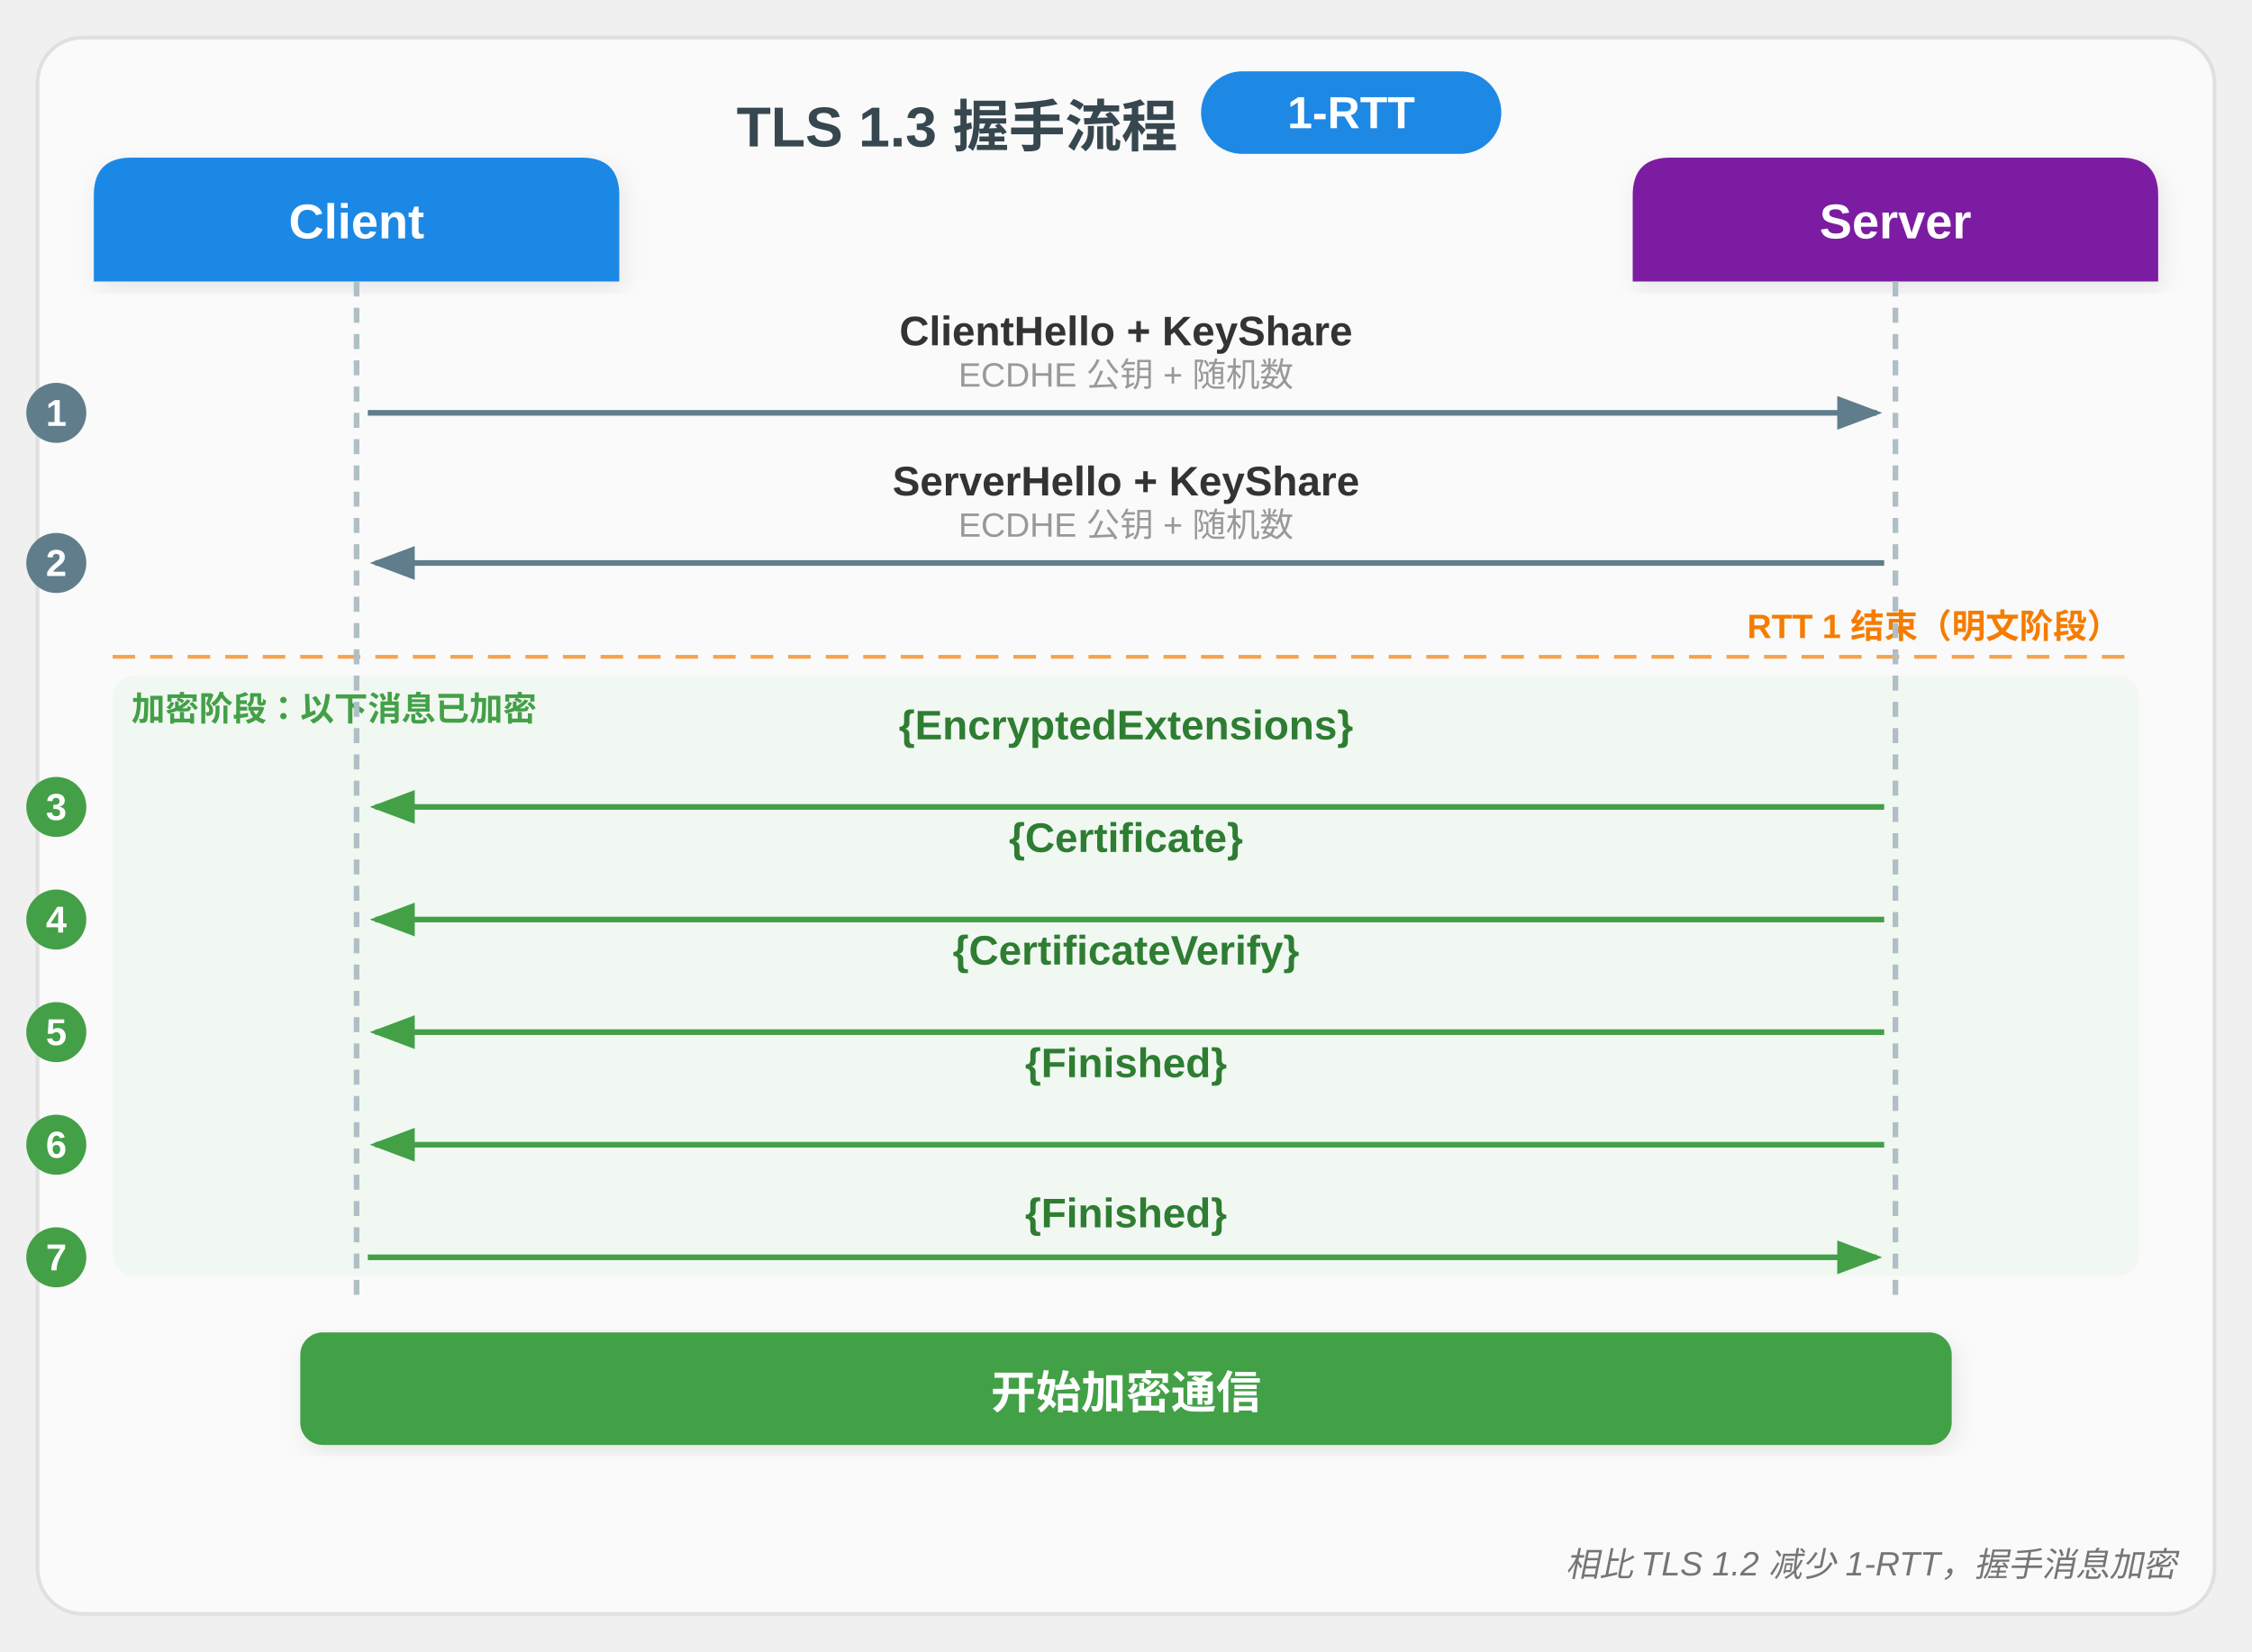
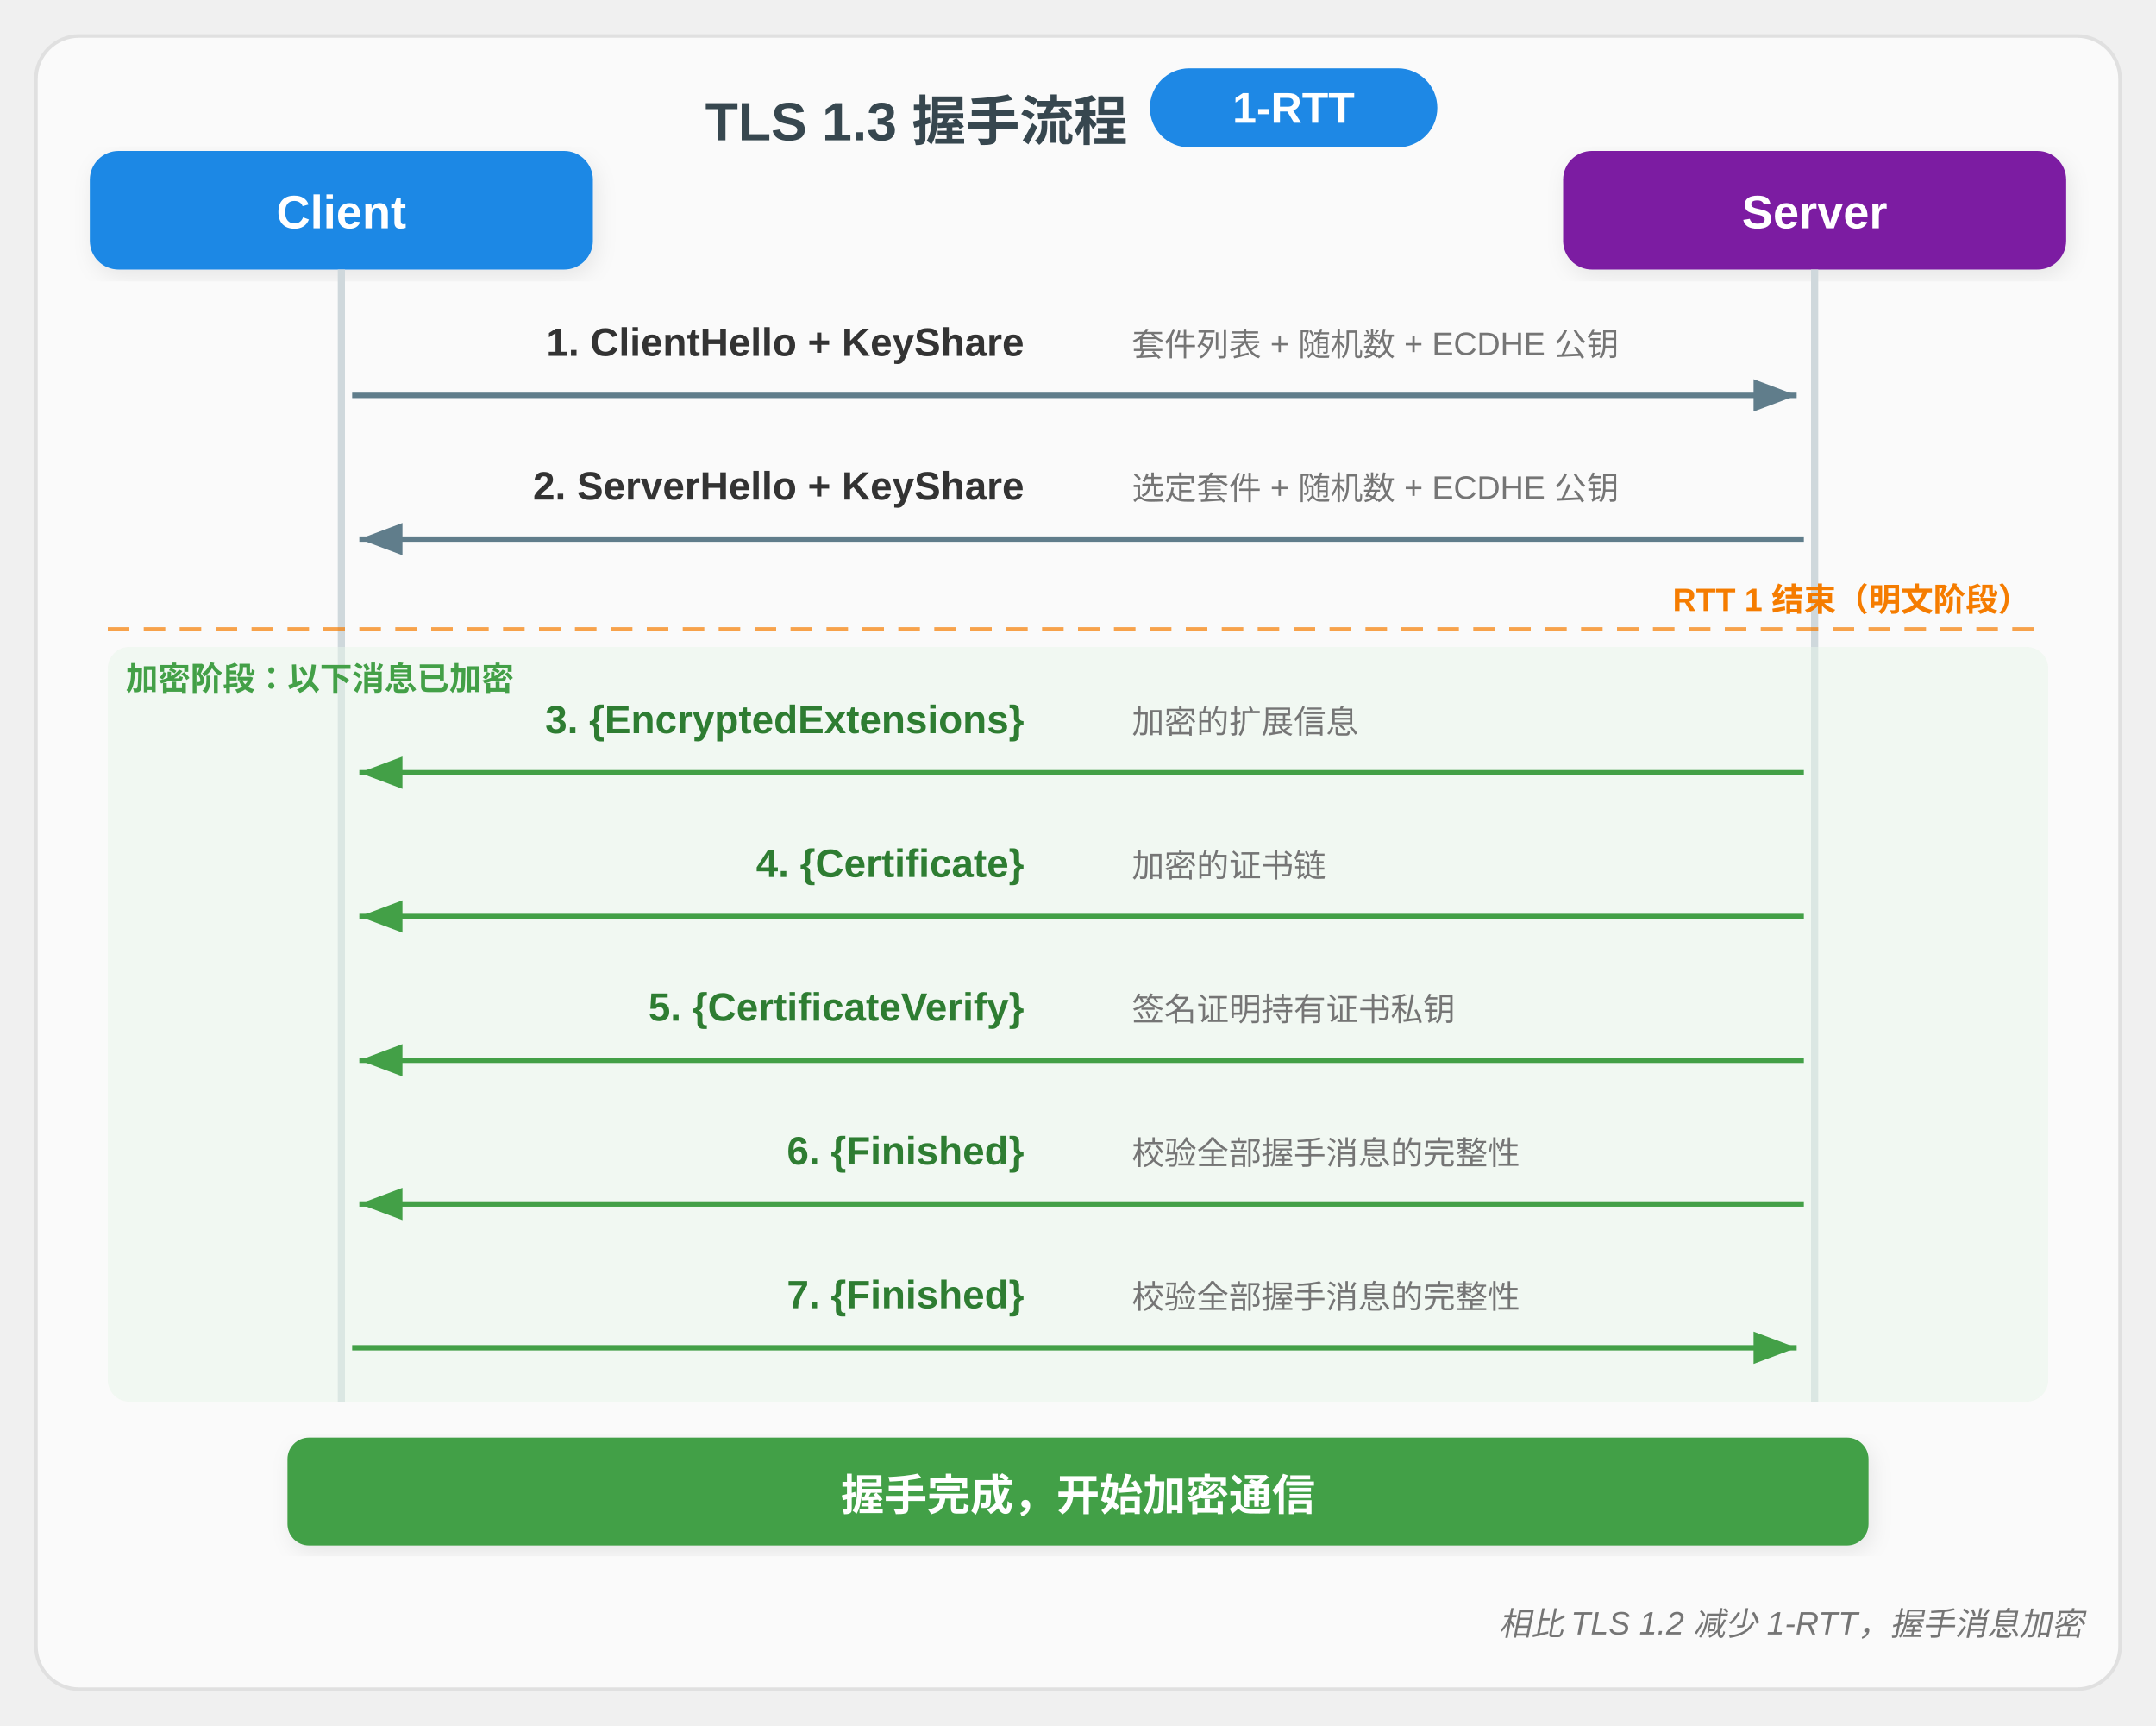
- <svg xmlns="http://www.w3.org/2000/svg" viewBox="0 0 600 440" font-family="'Segoe UI',Arial,sans-serif">
+ <svg xmlns="http://www.w3.org/2000/svg" viewBox="0 0 600 480" font-family="'Segoe UI',Arial,sans-serif">
  <defs>
-     <filter id="shadow1">
+     <filter id="shadow" x="-10%" y="-10%" width="120%" height="120%">
      <feDropShadow dx="1" dy="2" flood-color="#000" flood-opacity="0.08" stdDeviation="3" />
    </filter>
-     <marker id="arrowGray" markerWidth="8" markerHeight="6" refX="7" refY="3" orient="auto">
+     <marker id="arrowGray" markerWidth="8" markerHeight="6" refX="8" refY="3" orient="auto">
      <path d="M0,0 L8,3 L0,6Z" fill="#607D8B" />
    </marker>
-     <marker id="arrowGreen" markerWidth="8" markerHeight="6" refX="7" refY="3" orient="auto">
+     <marker id="arrowGreen" markerWidth="8" markerHeight="6" refX="8" refY="3" orient="auto">
      <path d="M0,0 L8,3 L0,6Z" fill="#43A047" />
    </marker>
  </defs>
-   <rect x="10" y="10" width="580" height="420" rx="12" fill="#FAFAFA" stroke="#E0E0E0" stroke-width="1" />
+   <rect x="10" y="10" width="580" height="460" rx="12" fill="#FAFAFA" stroke="#E0E0E0" stroke-width="1" />
  <text x="255" y="30" text-anchor="middle" dominant-baseline="central" font-size="15" font-weight="bold" fill="#37474F">TLS 1.3 握手流程</text>
  <rect x="320" y="19" width="80" height="22" rx="11" fill="#1E88E5" />
  <text x="360" y="30" text-anchor="middle" dominant-baseline="central" font-size="12" font-weight="bold" fill="#FFF">1-RTT</text>
-   <rect x="30" y="180" width="540" height="160" rx="6" fill="#E8F5E9" opacity="0.5" />
+   <rect x="25" y="42" width="140" height="33" rx="8" fill="#1E88E5" filter="url(#shadow)" />
+   <text x="95" y="59" text-anchor="middle" dominant-baseline="central" font-size="13" font-weight="bold" fill="#FFF">Client</text>
+   <rect x="435" y="42" width="140" height="33" rx="8" fill="#7B1FA2" filter="url(#shadow)" />
+   <text x="505" y="59" text-anchor="middle" dominant-baseline="central" font-size="13" font-weight="bold" fill="#FFF">Server</text>
+   <line x1="95" y1="75" x2="95" y2="390" stroke="#CFD8DC" stroke-width="2" />
+   <line x1="505" y1="75" x2="505" y2="390" stroke="#CFD8DC" stroke-width="2" />
+   <rect x="30" y="180" width="540" height="210" rx="6" fill="#E8F5E9" opacity="0.5" />
  <line x1="30" y1="175" x2="570" y2="175" stroke="#F57C00" stroke-width="1" stroke-dasharray="6,4" opacity="0.7" />
  <text x="565" y="170" text-anchor="end" font-size="9" font-weight="bold" fill="#F57C00">RTT 1 结束（明文阶段）</text>
  <text x="35" y="192" text-anchor="start" font-size="9" font-weight="bold" fill="#43A047">加密阶段：以下消息已加密</text>
-   <path d="M35,42 Q25,42 25,52 V75 H165 V52 Q165,42 155,42 Z" fill="#1E88E5" filter="url(#shadow1)" />
-   <text x="95" y="59" text-anchor="middle" dominant-baseline="central" font-size="13" font-weight="bold" fill="#FFF">Client</text>
-   <path d="M445,42 Q435,42 435,52 V75 H575 V52 Q575,42 565,42 Z" fill="#7B1FA2" filter="url(#shadow1)" />
-   <text x="505" y="59" text-anchor="middle" dominant-baseline="central" font-size="13" font-weight="bold" fill="#FFF">Server</text>
-   <line x1="95" y1="75" x2="95" y2="345" stroke="#B0BEC5" stroke-width="1.5" stroke-dasharray="4,3" />
-   <line x1="505" y1="75" x2="505" y2="345" stroke="#B0BEC5" stroke-width="1.5" stroke-dasharray="4,3" />
-   <circle cx="15" cy="110" r="8" fill="#607D8B" />
-   <text x="15" y="110" text-anchor="middle" dominant-baseline="central" font-size="10" font-weight="bold" fill="#FFF">1</text>
-   <circle cx="15" cy="150" r="8" fill="#607D8B" />
-   <text x="15" y="150" text-anchor="middle" dominant-baseline="central" font-size="10" font-weight="bold" fill="#FFF">2</text>
-   <circle cx="15" cy="215" r="8" fill="#43A047" />
-   <text x="15" y="215" text-anchor="middle" dominant-baseline="central" font-size="10" font-weight="bold" fill="#FFF">3</text>
-   <circle cx="15" cy="245" r="8" fill="#43A047" />
-   <text x="15" y="245" text-anchor="middle" dominant-baseline="central" font-size="10" font-weight="bold" fill="#FFF">4</text>
-   <circle cx="15" cy="275" r="8" fill="#43A047" />
-   <text x="15" y="275" text-anchor="middle" dominant-baseline="central" font-size="10" font-weight="bold" fill="#FFF">5</text>
-   <circle cx="15" cy="305" r="8" fill="#43A047" />
-   <text x="15" y="305" text-anchor="middle" dominant-baseline="central" font-size="10" font-weight="bold" fill="#FFF">6</text>
-   <circle cx="15" cy="335" r="8" fill="#43A047" />
-   <text x="15" y="335" text-anchor="middle" dominant-baseline="central" font-size="10" font-weight="bold" fill="#FFF">7</text>
-   <text x="300" y="92" text-anchor="middle" font-size="11" font-weight="600" fill="#333">ClientHello + KeyShare</text>
-   <text x="300" y="103" text-anchor="middle" font-size="9" fill="#999">ECDHE 公钥 + 随机数</text>
-   <text x="300" y="132" text-anchor="middle" font-size="11" font-weight="600" fill="#333">ServerHello + KeyShare</text>
-   <text x="300" y="143" text-anchor="middle" font-size="9" fill="#999">ECDHE 公钥 + 随机数</text>
-   <text x="300" y="197" text-anchor="middle" font-size="11" font-weight="600" fill="#2E7D32">{EncryptedExtensions}</text>
-   <text x="300" y="227" text-anchor="middle" font-size="11" font-weight="600" fill="#2E7D32">{Certificate}</text>
-   <text x="300" y="257" text-anchor="middle" font-size="11" font-weight="600" fill="#2E7D32">{CertificateVerify}</text>
-   <text x="300" y="287" text-anchor="middle" font-size="11" font-weight="600" fill="#2E7D32">{Finished}</text>
-   <text x="300" y="327" text-anchor="middle" font-size="11" font-weight="600" fill="#2E7D32">{Finished}</text>
+   <text x="285" y="99" text-anchor="end" font-size="11" font-weight="600" fill="#333">1. ClientHello + KeyShare</text>
+   <text x="315" y="99" text-anchor="start" font-size="9" fill="#757575">套件列表 + 随机数 + ECDHE 公钥</text>
+   <text x="285" y="139" text-anchor="end" font-size="11" font-weight="600" fill="#333">2. ServerHello + KeyShare</text>
+   <text x="315" y="139" text-anchor="start" font-size="9" fill="#757575">选定套件 + 随机数 + ECDHE 公钥</text>
+   <text x="285" y="204" text-anchor="end" font-size="11" font-weight="600" fill="#2E7D32">3. {EncryptedExtensions}</text>
+   <text x="315" y="204" text-anchor="start" font-size="9" fill="#757575">加密的扩展信息</text>
+   <text x="285" y="244" text-anchor="end" font-size="11" font-weight="600" fill="#2E7D32">4. {Certificate}</text>
+   <text x="315" y="244" text-anchor="start" font-size="9" fill="#757575">加密的证书链</text>
+   <text x="285" y="284" text-anchor="end" font-size="11" font-weight="600" fill="#2E7D32">5. {CertificateVerify}</text>
+   <text x="315" y="284" text-anchor="start" font-size="9" fill="#757575">签名证明持有证书私钥</text>
+   <text x="285" y="324" text-anchor="end" font-size="11" font-weight="600" fill="#2E7D32">6. {Finished}</text>
+   <text x="315" y="324" text-anchor="start" font-size="9" fill="#757575">校验全部握手消息的完整性</text>
+   <text x="285" y="364" text-anchor="end" font-size="11" font-weight="600" fill="#2E7D32">7. {Finished}</text>
+   <text x="315" y="364" text-anchor="start" font-size="9" fill="#757575">校验全部握手消息的完整性</text>
  <line x1="98" y1="110" x2="500" y2="110" stroke="#607D8B" stroke-width="1.5" marker-end="url(#arrowGray)" />
  <line x1="502" y1="150" x2="100" y2="150" stroke="#607D8B" stroke-width="1.5" marker-end="url(#arrowGray)" />
  <line x1="502" y1="215" x2="100" y2="215" stroke="#43A047" stroke-width="1.5" marker-end="url(#arrowGreen)" />
-   <line x1="502" y1="245" x2="100" y2="245" stroke="#43A047" stroke-width="1.5" marker-end="url(#arrowGreen)" />
-   <line x1="502" y1="275" x2="100" y2="275" stroke="#43A047" stroke-width="1.5" marker-end="url(#arrowGreen)" />
-   <line x1="502" y1="305" x2="100" y2="305" stroke="#43A047" stroke-width="1.5" marker-end="url(#arrowGreen)" />
-   <line x1="98" y1="335" x2="500" y2="335" stroke="#43A047" stroke-width="1.5" marker-end="url(#arrowGreen)" />
-   <rect x="80" y="355" width="440" height="30" rx="6" fill="#43A047" filter="url(#shadow1)" />
-   <text x="300" y="370" text-anchor="middle" dominant-baseline="central" font-size="12" font-weight="bold" fill="#FFF">开始加密通信</text>
-   <text x="580" y="420" text-anchor="end" font-size="9" fill="#757575" font-style="italic">相比 TLS 1.2 减少 1-RTT，握手消息加密</text>
+   <line x1="502" y1="255" x2="100" y2="255" stroke="#43A047" stroke-width="1.5" marker-end="url(#arrowGreen)" />
+   <line x1="502" y1="295" x2="100" y2="295" stroke="#43A047" stroke-width="1.5" marker-end="url(#arrowGreen)" />
+   <line x1="502" y1="335" x2="100" y2="335" stroke="#43A047" stroke-width="1.5" marker-end="url(#arrowGreen)" />
+   <line x1="98" y1="375" x2="500" y2="375" stroke="#43A047" stroke-width="1.5" marker-end="url(#arrowGreen)" />
+   <rect x="80" y="400" width="440" height="30" rx="6" fill="#43A047" filter="url(#shadow)" />
+   <text x="300" y="415" text-anchor="middle" dominant-baseline="central" font-size="12" font-weight="bold" fill="#FFF">握手完成，开始加密通信</text>
+   <text x="580" y="455" text-anchor="end" font-size="9" fill="#757575" font-style="italic">相比 TLS 1.2 减少 1-RTT，握手消息加密</text>
</svg>
